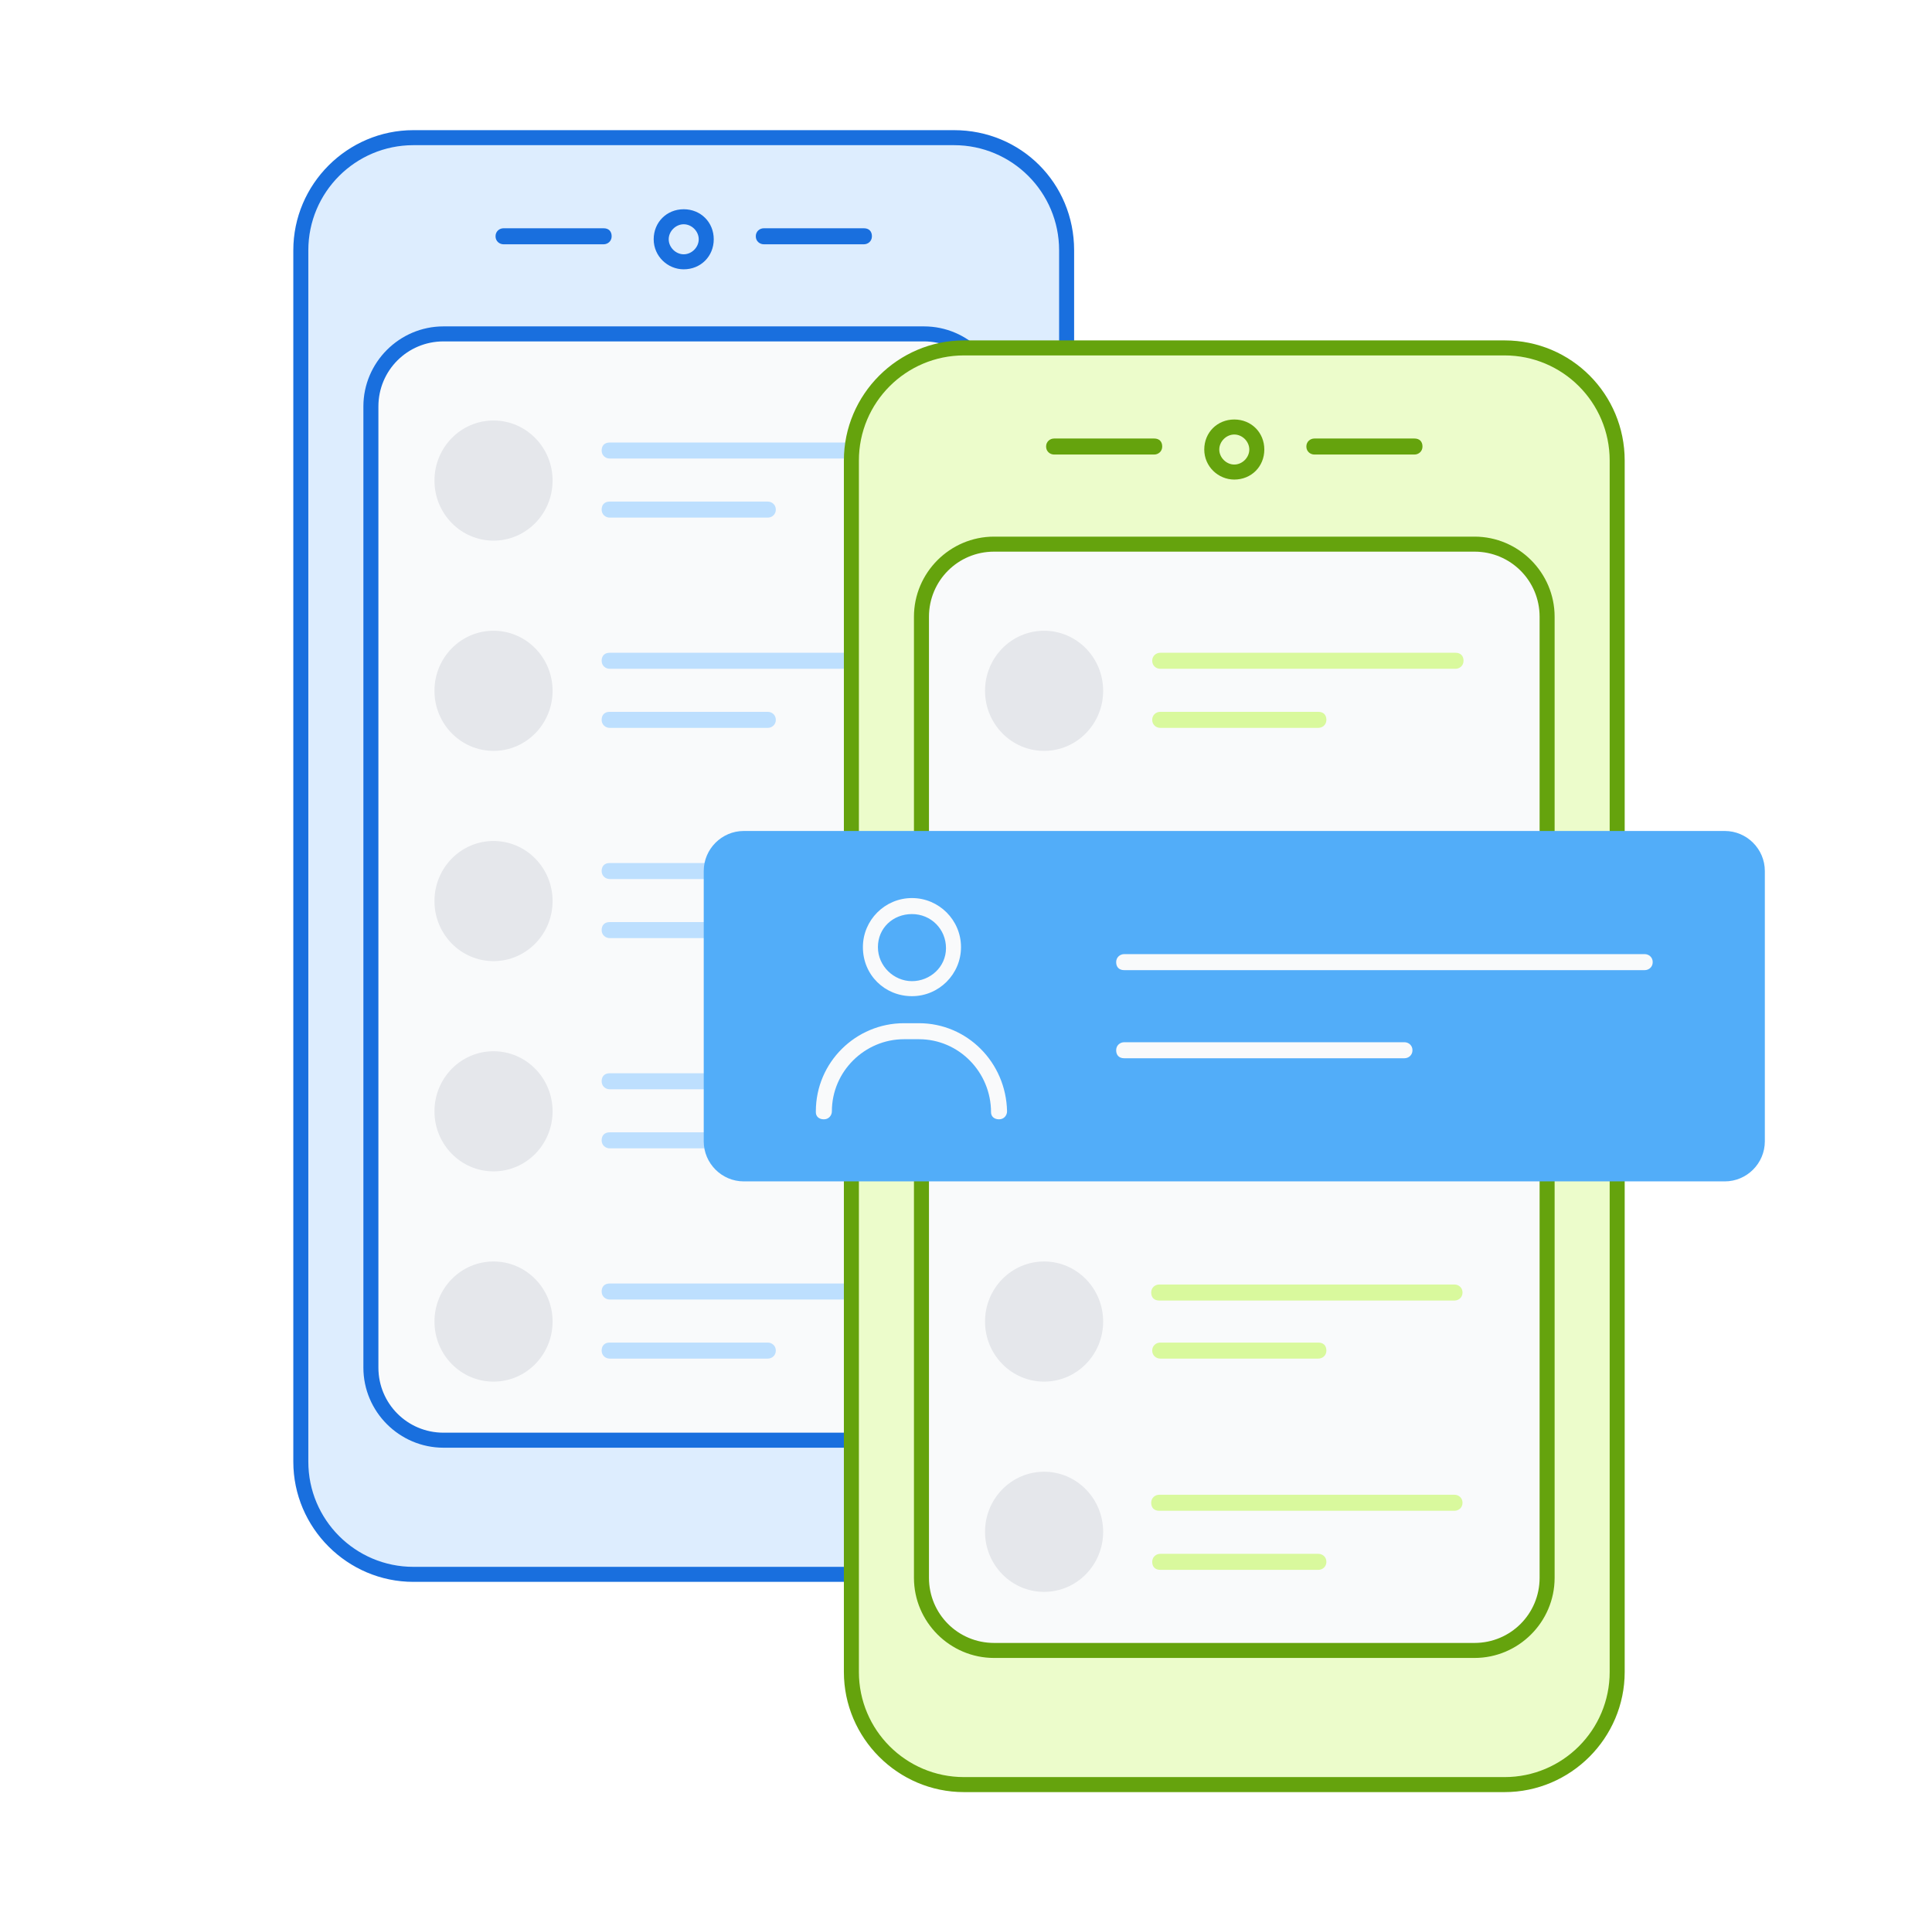
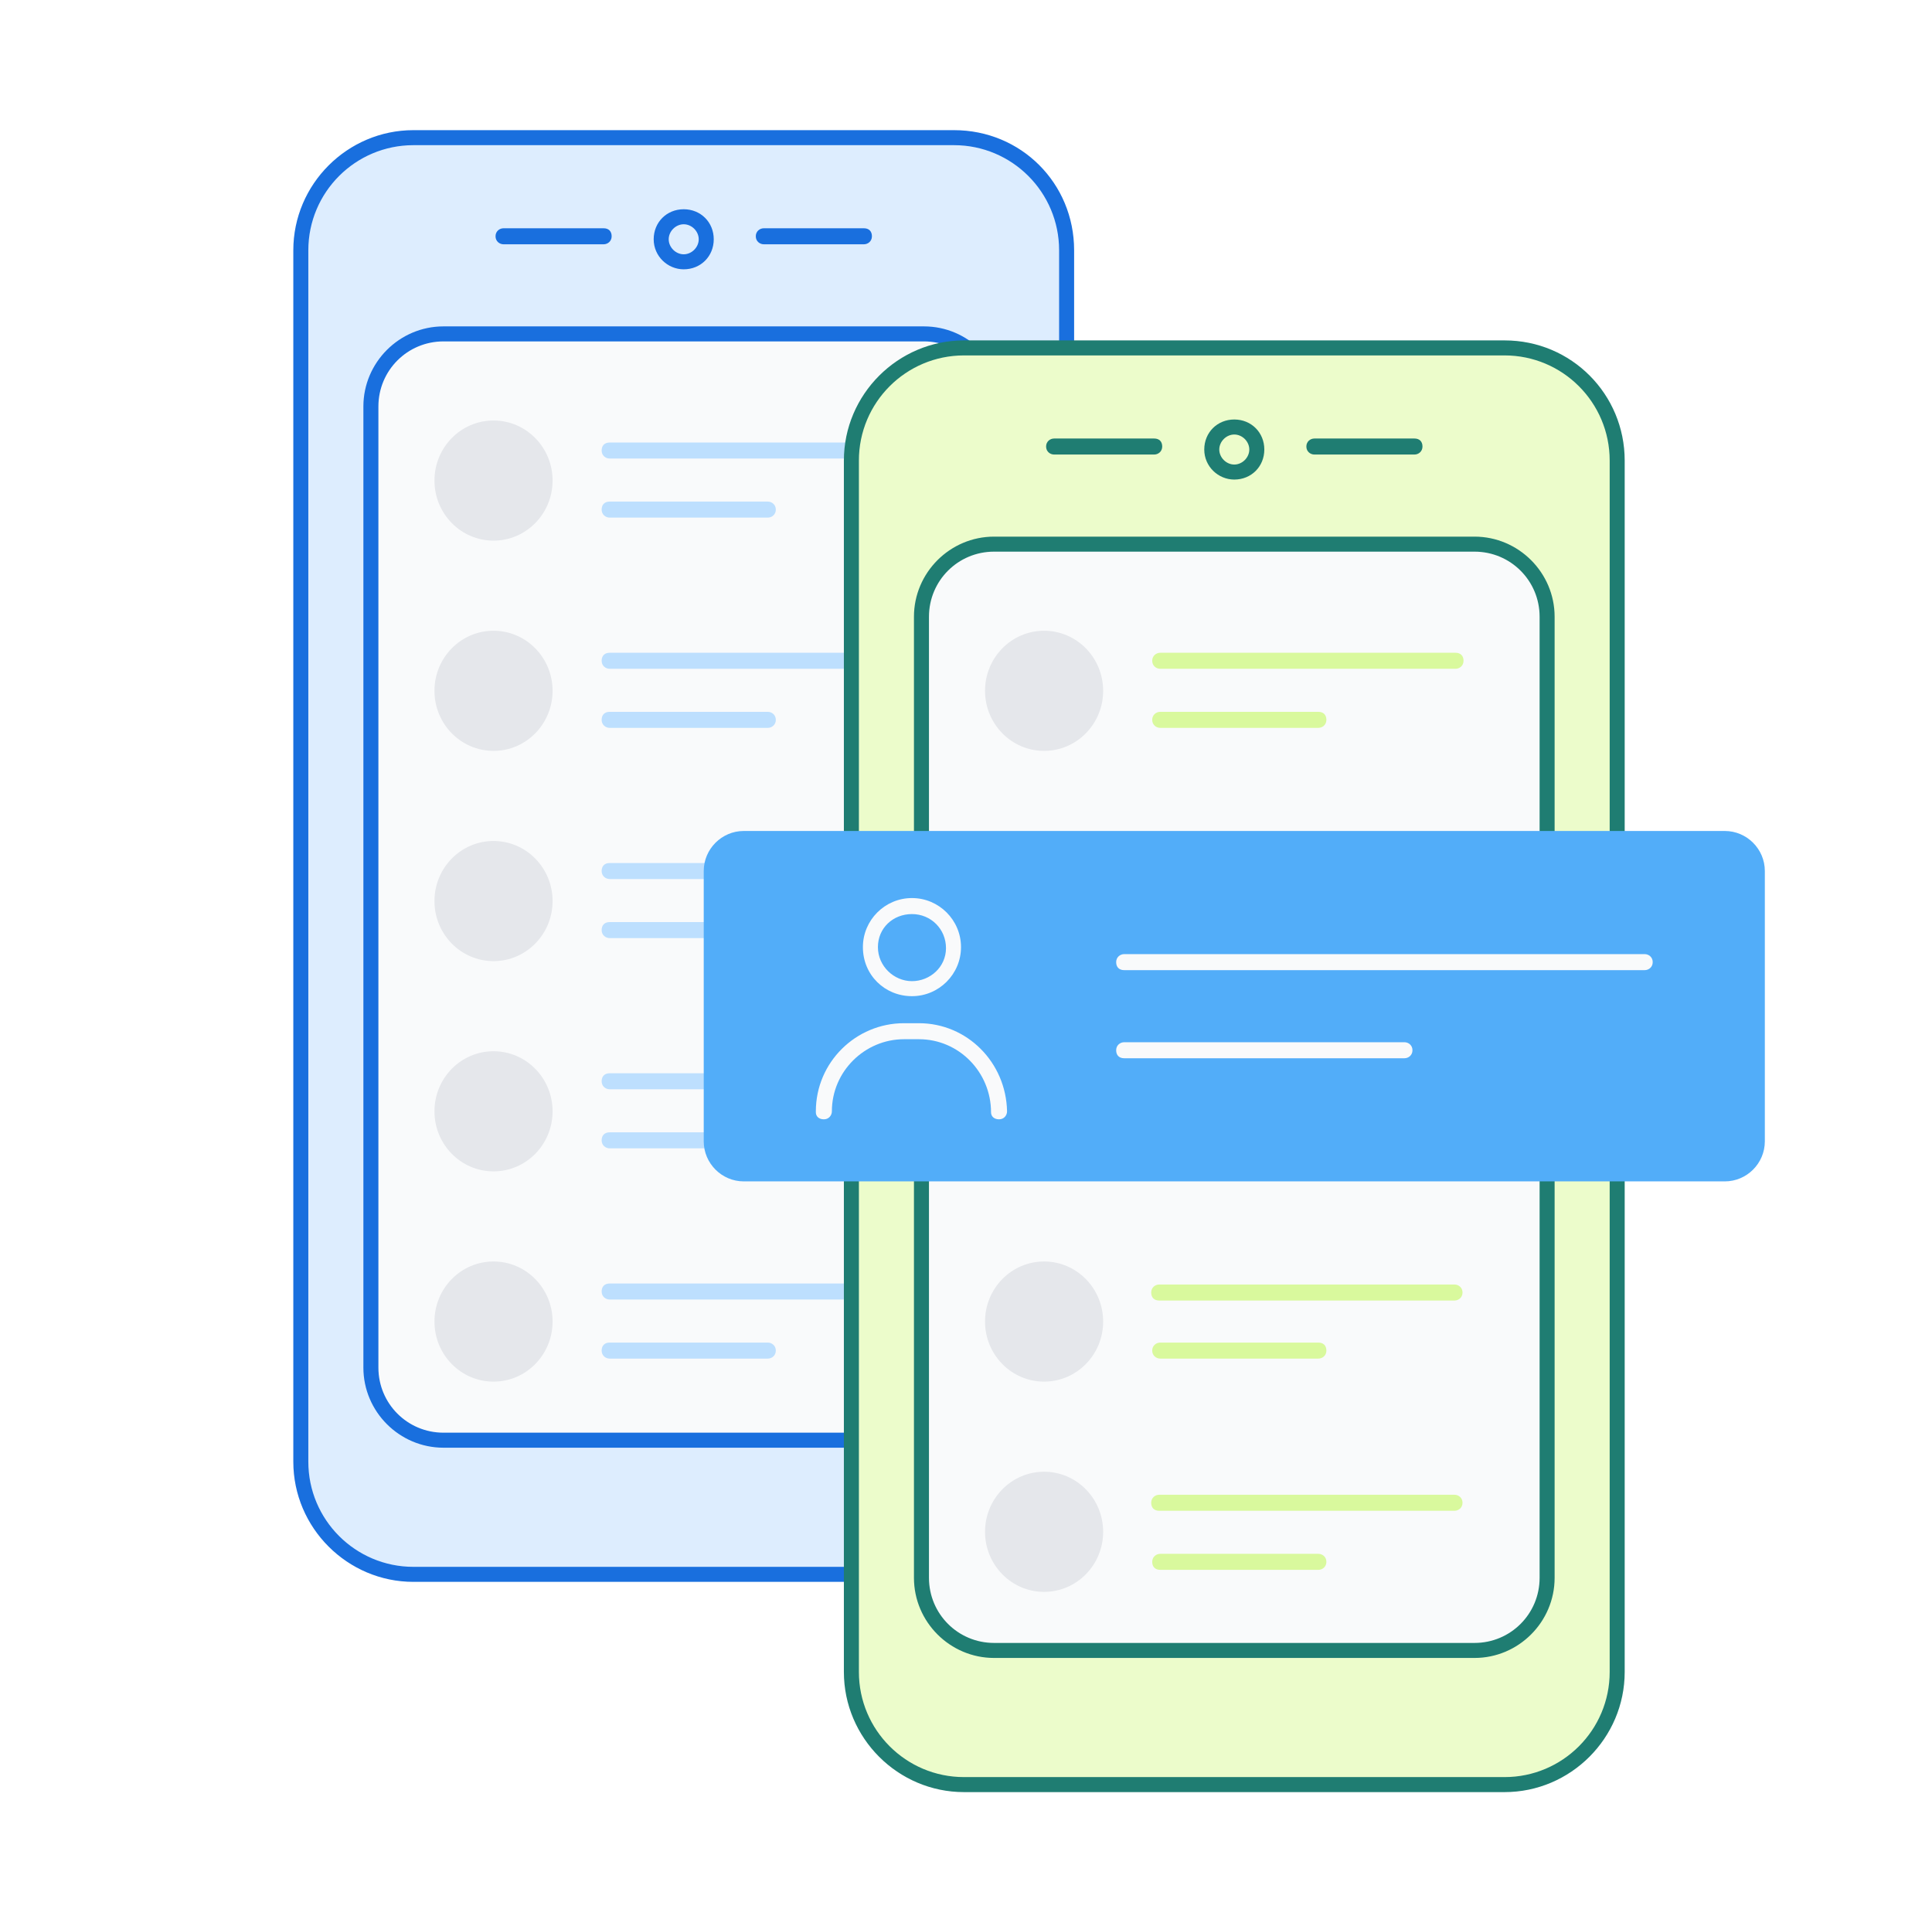
<svg xmlns="http://www.w3.org/2000/svg" width="193" height="192" viewBox="0 0 193 192" fill="none">
  <path d="M41.302 13.7H95.302C101.502 13.7 106.502 18.7 106.502 24.9V145.9C106.502 152.1 101.502 157.1 95.302 157.1H41.302C35.102 157.1 30.102 152.1 30.102 145.9V25C30.102 18.7 35.102 13.7 41.302 13.7Z" fill="#DDEDFE" />
  <path d="M99.601 40.6C99.601 36.6 96.401 33.4 92.401 33.4H44.401C40.401 33.4 37.201 36.6 37.201 40.6V136.6C37.201 140.6 40.401 143.8 44.401 143.8H92.401C96.401 143.8 99.601 140.6 99.601 136.6V40.6Z" fill="#F9FAFB" />
  <path d="M95.301 13H41.301C34.701 13 29.301 18.4 29.301 25V146C29.301 152.6 34.701 158 41.301 158H95.301C101.901 158 107.301 152.6 107.301 146V25C107.301 18.3 102.001 13 95.301 13ZM105.801 146C105.801 151.8 101.101 156.5 95.301 156.5H41.301C35.501 156.5 30.801 151.8 30.801 146V25C30.801 19.2 35.501 14.5 41.301 14.5H95.301C101.101 14.5 105.801 19.2 105.801 25V146Z" fill="#196FDE" />
  <path d="M68.301 26.9C70.001 26.9 71.301 25.6 71.301 23.9C71.301 22.2 70.001 20.9 68.301 20.9C66.601 20.9 65.301 22.2 65.301 23.9C65.301 25.6 66.701 26.9 68.301 26.9ZM68.301 22.4C69.101 22.4 69.801 23.1 69.801 23.9C69.801 24.7 69.101 25.4 68.301 25.4C67.501 25.4 66.801 24.7 66.801 23.9C66.801 23.1 67.501 22.4 68.301 22.4Z" fill="#196FDE" />
  <path d="M50.301 24.4H60.301C60.702 24.4 61.102 24.1 61.102 23.6C61.102 23.1 60.801 22.8 60.301 22.8H50.301C49.901 22.8 49.502 23.1 49.502 23.6C49.502 24.1 49.901 24.4 50.301 24.4Z" fill="#196FDE" />
  <path d="M76.302 24.4H86.302C86.701 24.4 87.102 24.1 87.102 23.6C87.102 23.1 86.802 22.8 86.302 22.8H76.302C75.901 22.8 75.501 23.1 75.501 23.6C75.501 24.1 75.901 24.4 76.302 24.4Z" fill="#196FDE" />
  <path d="M92.301 32.6H44.301C39.901 32.6 36.301 36.2 36.301 40.6V136.6C36.301 141 39.901 144.6 44.301 144.6H92.301C96.701 144.6 100.301 141 100.301 136.6V40.6C100.301 36.2 96.701 32.6 92.301 32.6ZM98.801 136.6C98.801 140.2 95.901 143.1 92.301 143.1H44.301C40.701 143.1 37.801 140.2 37.801 136.6V40.6C37.801 37 40.701 34.1 44.301 34.1H92.301C95.901 34.1 98.801 37 98.801 40.6V136.6Z" fill="#196FDE" />
  <path d="M90.302 45.8H60.902C60.502 45.8 60.102 45.5 60.102 45C60.102 44.5 60.402 44.2 60.902 44.2H90.402C90.802 44.2 91.202 44.5 91.202 45C91.202 45.5 90.702 45.8 90.302 45.8Z" fill="#BDDFFE" />
  <path d="M76.702 51.7H60.902C60.502 51.7 60.102 51.4 60.102 50.9C60.102 50.4 60.402 50.1 60.902 50.1H76.702C77.102 50.1 77.502 50.4 77.502 50.9C77.502 51.4 77.102 51.7 76.702 51.7Z" fill="#BDDFFE" />
  <path d="M90.302 87.8H60.902C60.502 87.8 60.102 87.5 60.102 87C60.102 86.5 60.402 86.2 60.902 86.2H90.402C90.802 86.2 91.202 86.5 91.202 87C91.202 87.5 90.702 87.8 90.302 87.8Z" fill="#BDDFFE" />
  <path d="M76.702 93.7H60.902C60.502 93.7 60.102 93.4 60.102 92.9C60.102 92.4 60.402 92.1 60.902 92.1H76.702C77.102 92.1 77.502 92.4 77.502 92.9C77.502 93.4 77.102 93.7 76.702 93.7Z" fill="#BDDFFE" />
  <path d="M90.302 66.8H60.902C60.502 66.8 60.102 66.5 60.102 66C60.102 65.5 60.402 65.2 60.902 65.2H90.402C90.802 65.2 91.202 65.5 91.202 66C91.202 66.5 90.702 66.8 90.302 66.8Z" fill="#BDDFFE" />
  <path d="M76.702 72.7H60.902C60.502 72.7 60.102 72.4 60.102 71.9C60.102 71.4 60.402 71.1 60.902 71.1H76.702C77.102 71.1 77.502 71.4 77.502 71.9C77.502 72.4 77.102 72.7 76.702 72.7Z" fill="#BDDFFE" />
  <path d="M90.302 129.8H60.902C60.502 129.8 60.102 129.5 60.102 129C60.102 128.5 60.402 128.2 60.902 128.2H90.402C90.802 128.2 91.202 128.5 91.202 129C91.202 129.5 90.702 129.8 90.302 129.8Z" fill="#BDDFFE" />
  <path d="M76.702 135.7H60.902C60.502 135.7 60.102 135.4 60.102 134.9C60.102 134.4 60.402 134.1 60.902 134.1H76.702C77.102 134.1 77.502 134.4 77.502 134.9C77.502 135.4 77.102 135.7 76.702 135.7Z" fill="#BDDFFE" />
  <path d="M90.302 108.8H60.902C60.502 108.8 60.102 108.5 60.102 108C60.102 107.5 60.402 107.2 60.902 107.2H90.402C90.802 107.2 91.202 107.5 91.202 108C91.202 108.5 90.702 108.8 90.302 108.8Z" fill="#BDDFFE" />
  <path d="M76.702 114.7H60.902C60.502 114.7 60.102 114.4 60.102 113.9C60.102 113.4 60.402 113.1 60.902 113.1H76.702C77.102 113.1 77.502 113.4 77.502 113.9C77.502 114.4 77.102 114.7 76.702 114.7Z" fill="#BDDFFE" />
  <path d="M96.302 34.8H150.302C156.502 34.8 161.502 39.8 161.502 46V167C161.502 173.2 156.502 178.2 150.302 178.2H96.302C90.102 178.2 85.102 173.2 85.102 167V46C85.102 39.8 90.102 34.8 96.302 34.8Z" fill="#ECFCCB" />
  <path d="M154.601 61.6C154.601 57.6 151.401 54.4 147.401 54.4H99.401C95.401 54.4 92.201 57.6 92.201 61.6V157.6C92.201 161.6 95.401 164.8 99.401 164.8H147.401C151.401 164.8 154.601 161.6 154.601 157.6V61.6Z" fill="#F9FAFB" />
-   <path d="M150.301 34H96.301C89.701 34 84.301 39.4 84.301 46V167C84.301 173.6 89.701 179 96.301 179H150.301C156.901 179 162.301 173.6 162.301 167V46C162.301 39.4 157.001 34 150.301 34ZM160.801 167C160.801 172.8 156.101 177.5 150.301 177.5H96.301C90.501 177.5 85.801 172.8 85.801 167V46C85.801 40.2 90.501 35.5 96.301 35.5H150.301C156.101 35.5 160.801 40.2 160.801 46V167Z" fill="#65A30D" />
-   <path d="M123.301 47.9C125.001 47.9 126.301 46.6 126.301 44.9C126.301 43.2 125.001 41.9 123.301 41.9C121.601 41.9 120.301 43.2 120.301 44.9C120.301 46.6 121.701 47.9 123.301 47.9ZM123.301 43.4C124.101 43.4 124.801 44.1 124.801 44.9C124.801 45.7 124.101 46.4 123.301 46.4C122.501 46.4 121.801 45.7 121.801 44.9C121.801 44.1 122.501 43.4 123.301 43.4Z" fill="#65A30D" />
-   <path d="M105.301 45.4H115.301C115.701 45.4 116.101 45.1 116.101 44.6C116.101 44.1 115.801 43.8 115.301 43.8H105.301C104.901 43.8 104.501 44.1 104.501 44.6C104.501 45.1 104.901 45.4 105.301 45.4Z" fill="#65A30D" />
-   <path d="M131.301 45.4H141.301C141.701 45.4 142.101 45.1 142.101 44.6C142.101 44.1 141.801 43.8 141.301 43.8H131.301C130.901 43.8 130.501 44.1 130.501 44.6C130.501 45.1 130.901 45.4 131.301 45.4Z" fill="#65A30D" />
-   <path d="M147.301 53.6H99.301C94.901 53.6 91.301 57.2 91.301 61.6V157.6C91.301 162 94.901 165.6 99.301 165.6H147.301C151.701 165.6 155.301 162 155.301 157.6V61.6C155.301 57.2 151.701 53.6 147.301 53.6ZM153.801 157.6C153.801 161.2 150.901 164.1 147.301 164.1H99.301C95.701 164.1 92.801 161.2 92.801 157.6V61.6C92.801 58 95.701 55.1 99.301 55.1H147.301C150.901 55.1 153.801 58 153.801 61.6V157.6Z" fill="#65A30D" />
+   <path d="M150.301 34H96.301C89.701 34 84.301 39.4 84.301 46V167C84.301 173.6 89.701 179 96.301 179H150.301C156.901 179 162.301 173.6 162.301 167V46C162.301 39.4 157.001 34 150.301 34ZM160.801 167C160.801 172.8 156.101 177.5 150.301 177.5H96.301C90.501 177.5 85.801 172.8 85.801 167V46C85.801 40.2 90.501 35.5 96.301 35.5H150.301C156.101 35.5 160.801 40.2 160.801 46V167Z" fill="#1F7D72" />
+   <path d="M123.301 47.9C125.001 47.9 126.301 46.6 126.301 44.9C126.301 43.2 125.001 41.9 123.301 41.9C121.601 41.9 120.301 43.2 120.301 44.9C120.301 46.6 121.701 47.9 123.301 47.9ZM123.301 43.4C124.101 43.4 124.801 44.1 124.801 44.9C124.801 45.7 124.101 46.4 123.301 46.4C122.501 46.4 121.801 45.7 121.801 44.9C121.801 44.1 122.501 43.4 123.301 43.4Z" fill="#1F7D72" />
+   <path d="M105.301 45.4H115.301C115.701 45.4 116.101 45.1 116.101 44.6C116.101 44.1 115.801 43.8 115.301 43.8H105.301C104.901 43.8 104.501 44.1 104.501 44.6C104.501 45.1 104.901 45.4 105.301 45.4Z" fill="#1F7D72" />
+   <path d="M131.301 45.4H141.301C141.701 45.4 142.101 45.1 142.101 44.6C142.101 44.1 141.801 43.8 141.301 43.8H131.301C130.901 43.8 130.501 44.1 130.501 44.6C130.501 45.1 130.901 45.4 131.301 45.4Z" fill="#1F7D72" />
+   <path d="M147.301 53.6H99.301C94.901 53.6 91.301 57.2 91.301 61.6V157.6C91.301 162 94.901 165.6 99.301 165.6H147.301C151.701 165.6 155.301 162 155.301 157.6V61.6C155.301 57.2 151.701 53.6 147.301 53.6ZM153.801 157.6C153.801 161.2 150.901 164.1 147.301 164.1H99.301C95.701 164.1 92.801 161.2 92.801 157.6V61.6C92.801 58 95.701 55.1 99.301 55.1H147.301C150.901 55.1 153.801 58 153.801 61.6V157.6Z" fill="#1F7D72" />
  <path d="M49.301 54C52.56 54 55.201 51.314 55.201 48C55.201 44.686 52.56 42 49.301 42C46.043 42 43.401 44.686 43.401 48C43.401 51.314 46.043 54 49.301 54Z" fill="#E5E7EB" />
  <path d="M49.301 96C52.56 96 55.201 93.314 55.201 90C55.201 86.686 52.56 84 49.301 84C46.043 84 43.401 86.686 43.401 90C43.401 93.314 46.043 96 49.301 96Z" fill="#E5E7EB" />
  <path d="M49.301 75C52.56 75 55.201 72.314 55.201 69C55.201 65.686 52.56 63 49.301 63C46.043 63 43.401 65.686 43.401 69C43.401 72.314 46.043 75 49.301 75Z" fill="#E5E7EB" />
  <path d="M49.301 138C52.56 138 55.201 135.314 55.201 132C55.201 128.686 52.56 126 49.301 126C46.043 126 43.401 128.686 43.401 132C43.401 135.314 46.043 138 49.301 138Z" fill="#E5E7EB" />
  <path d="M49.301 117C52.56 117 55.201 114.314 55.201 111C55.201 107.686 52.56 105 49.301 105C46.043 105 43.401 107.686 43.401 111C43.401 114.314 46.043 117 49.301 117Z" fill="#E5E7EB" />
  <path d="M104.301 75C107.56 75 110.201 72.314 110.201 69C110.201 65.686 107.56 63 104.301 63C101.043 63 98.401 65.686 98.401 69C98.401 72.314 101.043 75 104.301 75Z" fill="#E5E7EB" />
  <path d="M104.301 159C107.56 159 110.201 156.314 110.201 153C110.201 149.686 107.56 147 104.301 147C101.043 147 98.401 149.686 98.401 153C98.401 156.314 101.043 159 104.301 159Z" fill="#E5E7EB" />
  <path d="M104.301 138C107.56 138 110.201 135.314 110.201 132C110.201 128.686 107.56 126 104.301 126C101.043 126 98.401 128.686 98.401 132C98.401 135.314 101.043 138 104.301 138Z" fill="#E5E7EB" />
  <path d="M115.902 66.8H145.402C145.802 66.8 146.202 66.5 146.202 66C146.202 65.5 145.902 65.2 145.402 65.2H115.902C115.502 65.2 115.102 65.5 115.102 66C115.102 66.5 115.502 66.8 115.902 66.8Z" fill="#D9F99D" />
  <path d="M115.902 72.7H131.702C132.102 72.7 132.502 72.4 132.502 71.9C132.502 71.4 132.202 71.1 131.702 71.1H115.902C115.502 71.1 115.102 71.4 115.102 71.9C115.102 72.4 115.502 72.7 115.902 72.7Z" fill="#D9F99D" />
  <path d="M145.301 149.3H115.801C115.401 149.3 115.001 149.6 115.001 150.1C115.001 150.6 115.301 150.9 115.801 150.9H145.301C145.701 150.9 146.101 150.6 146.101 150.1C146.101 149.6 145.701 149.3 145.301 149.3Z" fill="#D9F99D" />
  <path d="M131.702 155.2H115.902C115.502 155.2 115.102 155.5 115.102 156C115.102 156.5 115.402 156.8 115.902 156.8H131.702C132.102 156.8 132.502 156.5 132.502 156C132.502 155.5 132.102 155.2 131.702 155.2Z" fill="#D9F99D" />
  <path d="M145.301 128.3H115.801C115.401 128.3 115.001 128.6 115.001 129.1C115.001 129.6 115.301 129.9 115.801 129.9H145.301C145.701 129.9 146.101 129.6 146.101 129.1C146.101 128.6 145.701 128.3 145.301 128.3Z" fill="#D9F99D" />
  <path d="M115.902 135.7H131.702C132.102 135.7 132.502 135.4 132.502 134.9C132.502 134.4 132.202 134.1 131.702 134.1H115.902C115.502 134.1 115.102 134.4 115.102 134.9C115.102 135.4 115.502 135.7 115.902 135.7Z" fill="#D9F99D" />
  <path d="M74.301 83H172.301C174.501 83 176.301 84.8 176.301 87V114C176.301 116.2 174.501 118 172.301 118H74.301C72.101 118 70.301 116.2 70.301 114V87C70.301 84.8 72.101 83 74.301 83Z" fill="#52ADF9" />
  <path d="M164.301 95.3H112.301C111.901 95.3 111.501 95.6 111.501 96.1C111.501 96.6 111.801 96.9 112.301 96.9H164.301C164.701 96.9 165.101 96.6 165.101 96.1C165.101 95.6 164.701 95.3 164.301 95.3Z" fill="#F9FAFB" />
  <path d="M140.301 104.1H112.301C111.901 104.1 111.501 104.4 111.501 104.9C111.501 105.4 111.801 105.7 112.301 105.7H140.301C140.701 105.7 141.101 105.4 141.101 104.9C141.101 104.4 140.701 104.1 140.301 104.1Z" fill="#F9FAFB" />
  <path d="M91.802 102.2H90.302C85.501 102.2 81.501 106.1 81.501 111V111.1C81.501 111.5 81.802 111.8 82.302 111.8C82.802 111.8 83.102 111.4 83.102 111C83.102 107 86.401 103.8 90.302 103.8H91.802C95.802 103.8 99.001 107.1 99.001 111.1C99.001 111.5 99.302 111.8 99.802 111.8C100.301 111.8 100.601 111.4 100.601 111C100.501 106.1 96.602 102.2 91.802 102.2Z" fill="#F9FAFB" />
  <path d="M91.101 99.5C93.801 99.5 96.001 97.3 96.001 94.6C96.001 91.9 93.801 89.7 91.101 89.7C88.401 89.7 86.201 91.9 86.201 94.6C86.201 97.4 88.401 99.5 91.101 99.5ZM91.101 91.3C93.001 91.3 94.501 92.8 94.501 94.7C94.501 96.6 92.901 98 91.101 98C89.301 98 87.701 96.5 87.701 94.6C87.701 92.7 89.201 91.3 91.101 91.3Z" fill="#F9FAFB" />
</svg>
